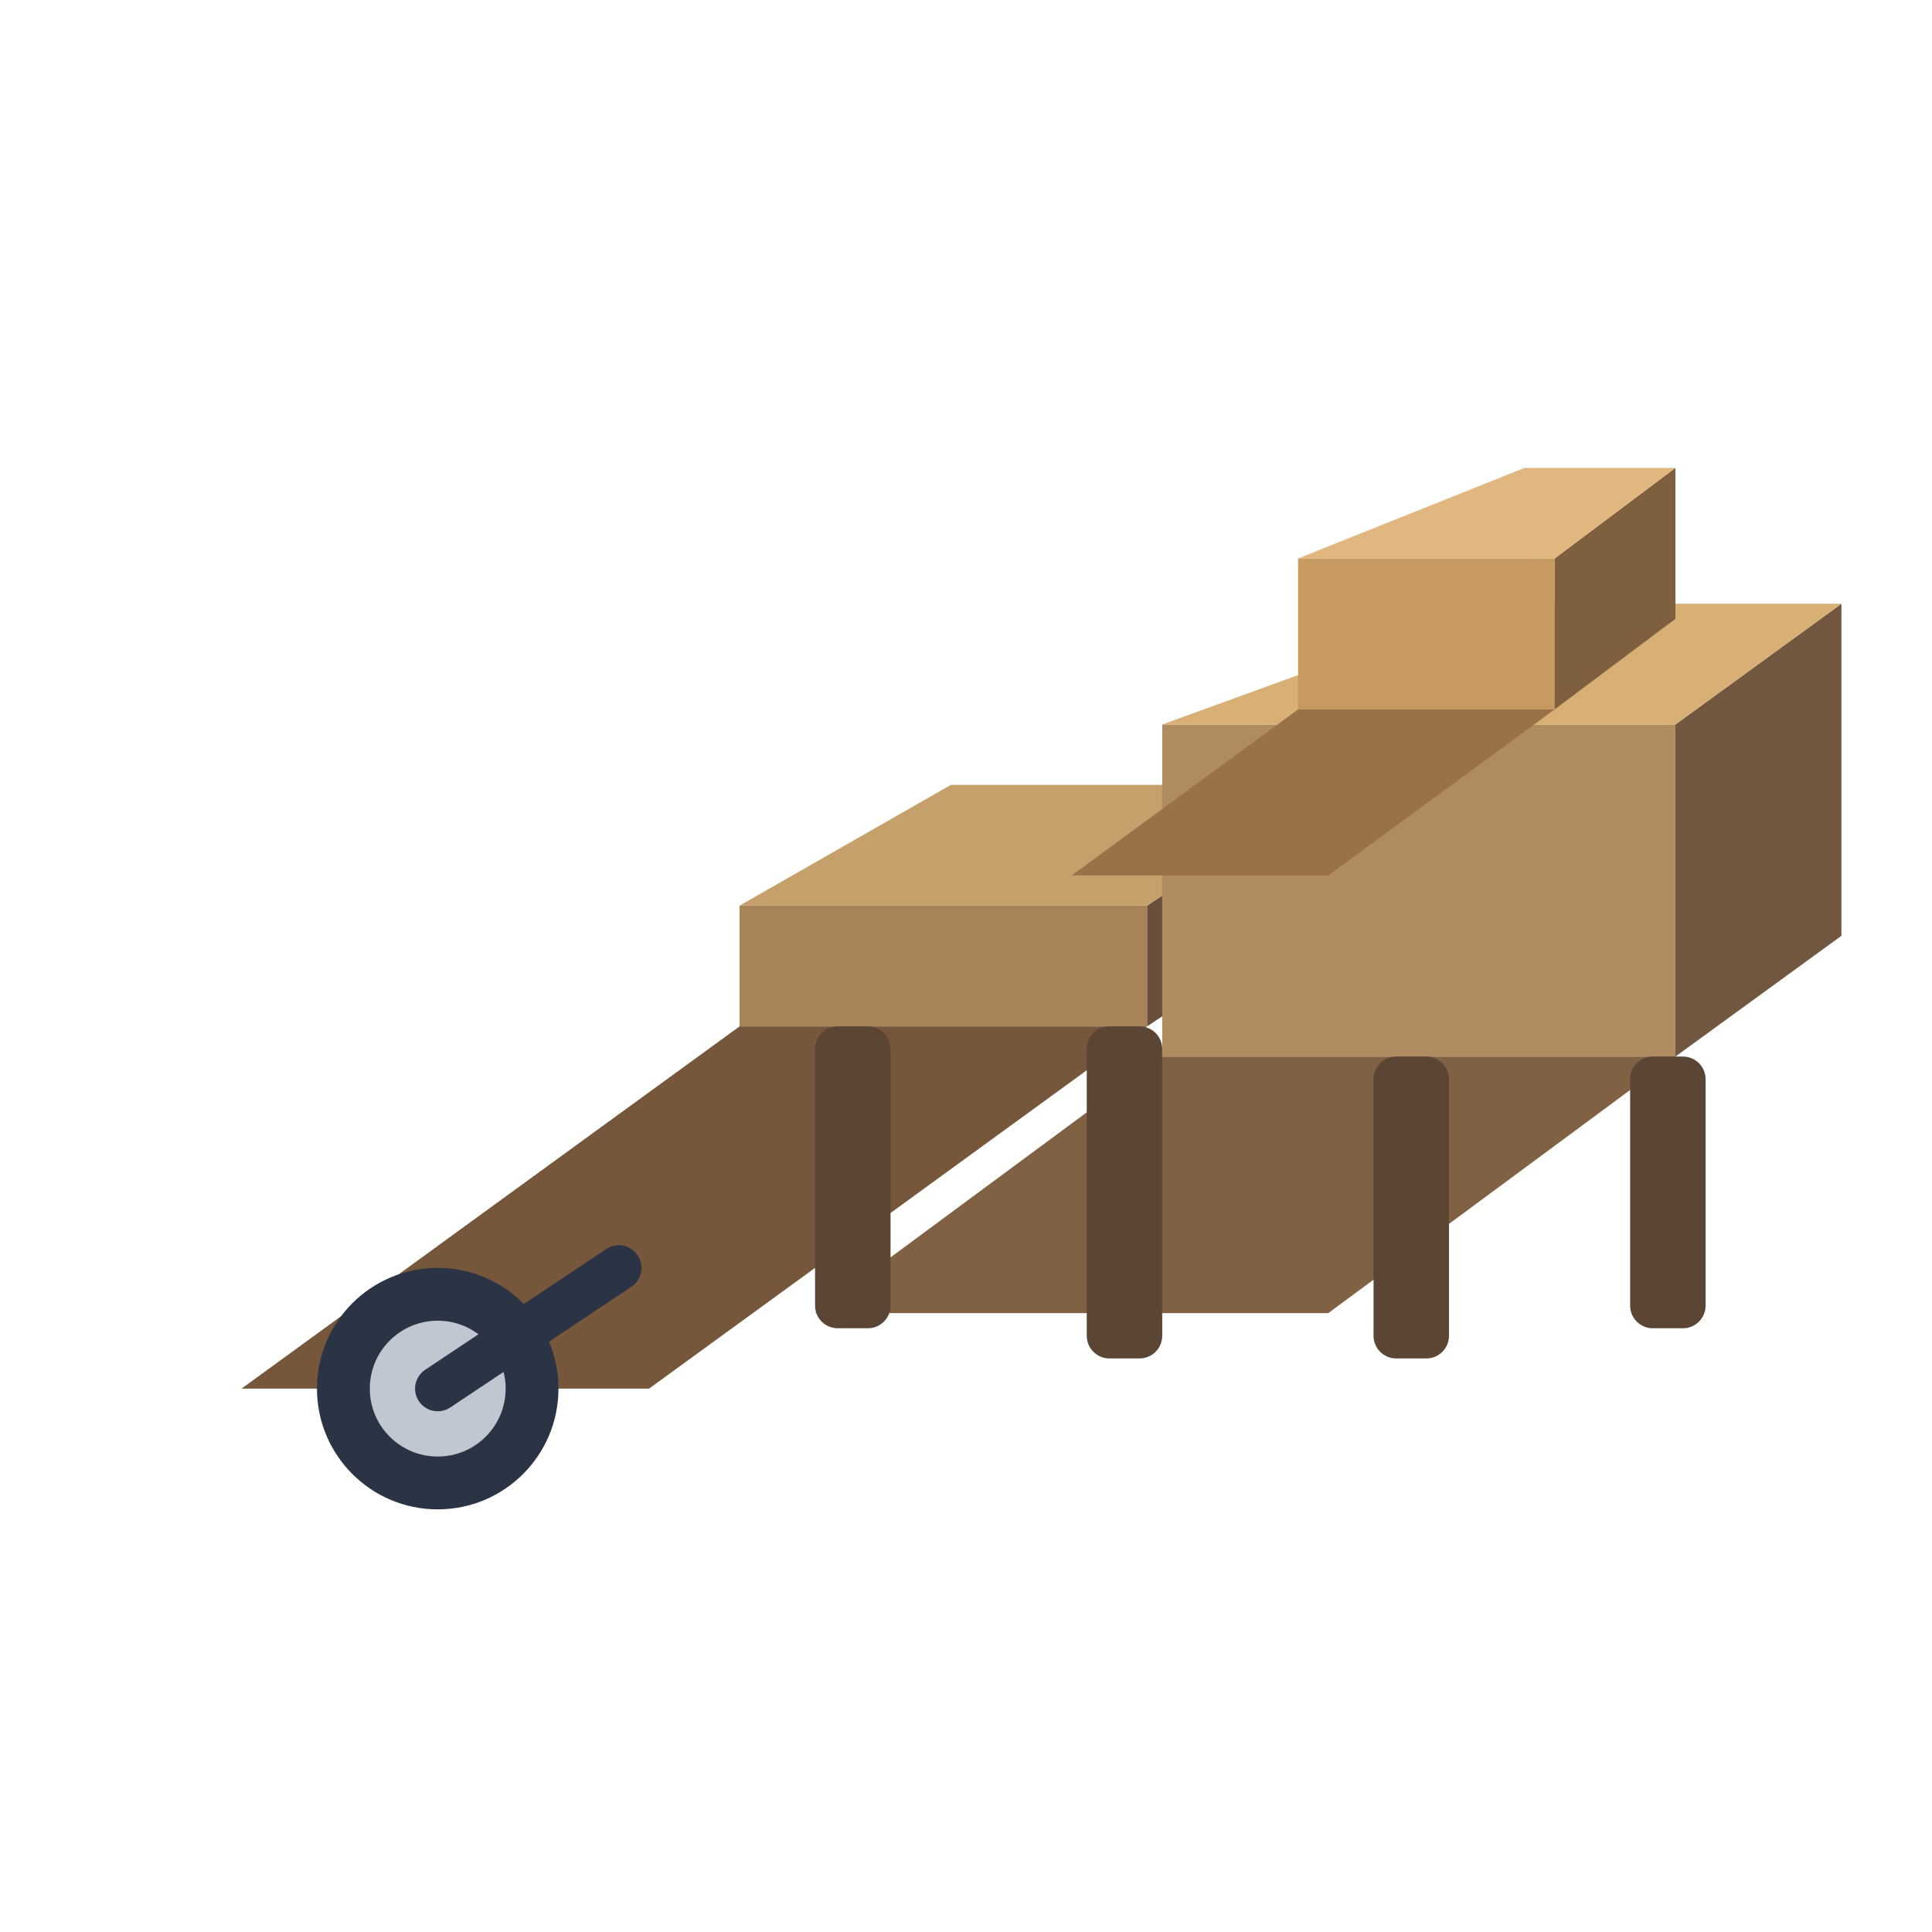
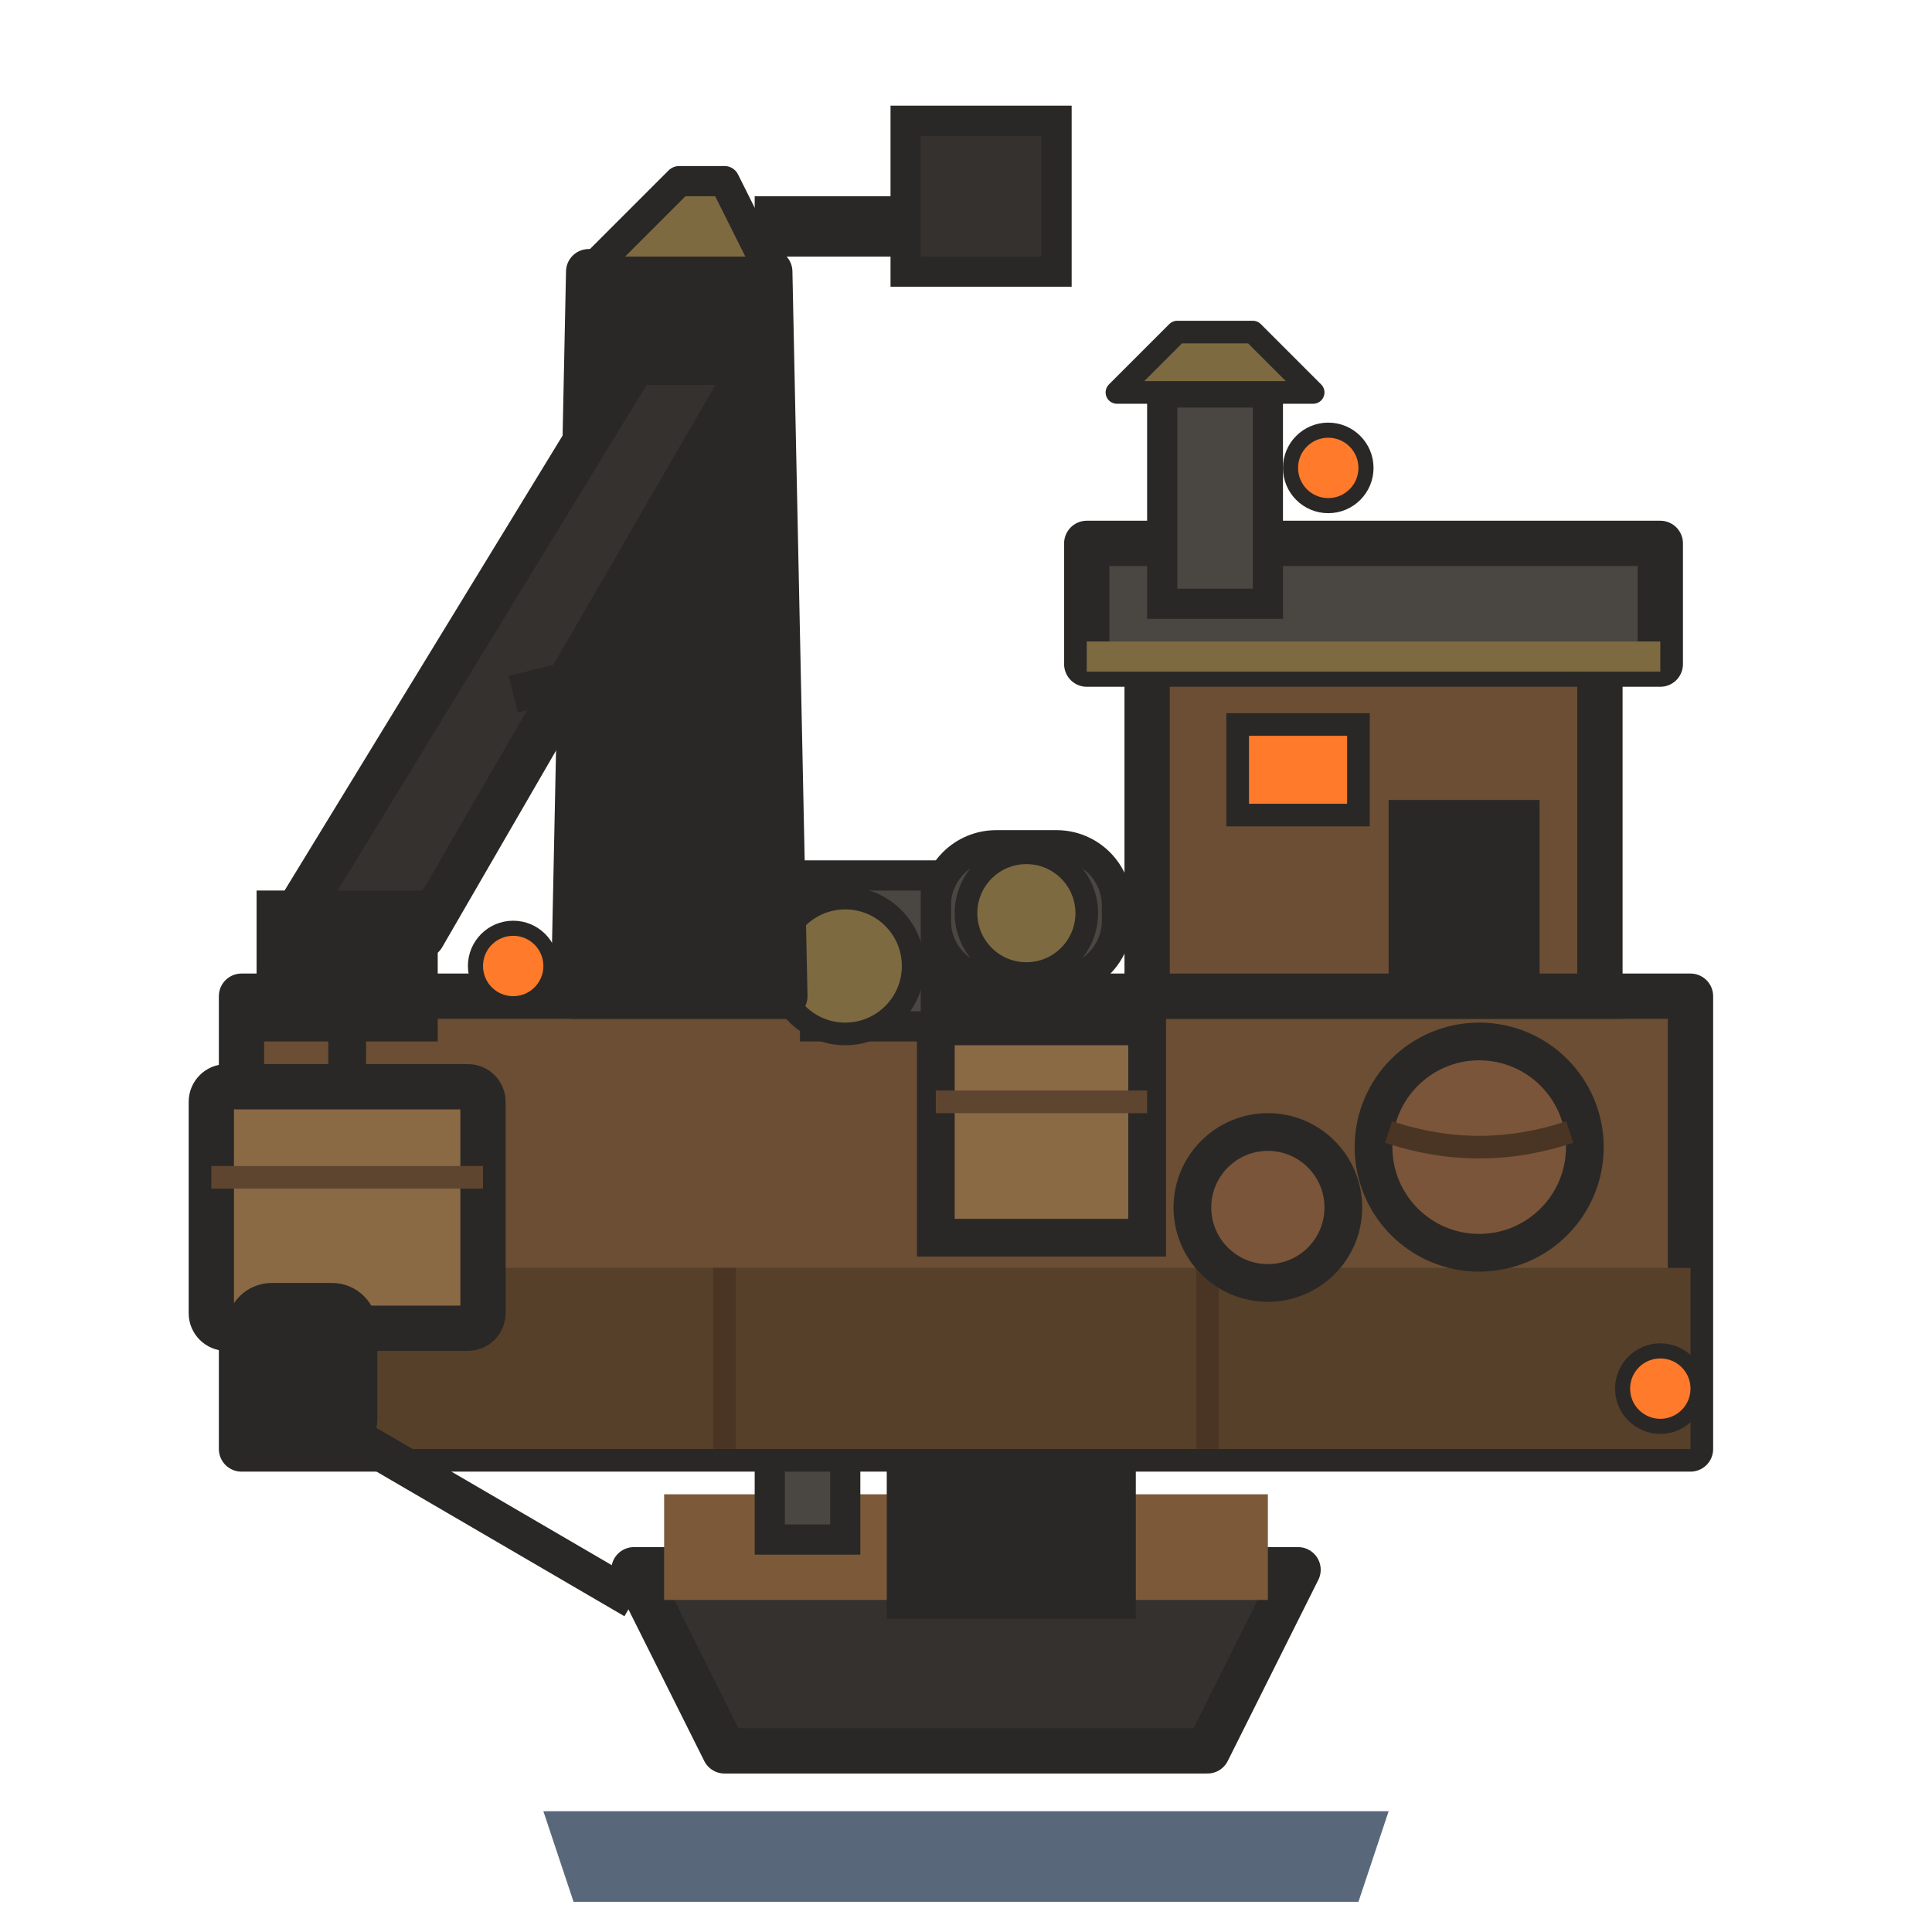
<svg xmlns="http://www.w3.org/2000/svg" width="128" height="128" viewBox="0 0 128 128" fill="none">
-   <path d="M16 92L49 68L76 68L43 92H16Z" fill="#76573B" />
-   <path d="M49 68L49 60L76 60L76 68H49Z" fill="#A88357" />
-   <path d="M76 68L88 60L88 52L76 60V68Z" fill="#68503A" />
-   <path d="M49 60L63 52L88 52L76 60H49Z" fill="#C6A06B" />
-   <path d="M54 87L77 70L111 70L88 87H54Z" fill="#806144" />
-   <path d="M77 70L77 48L111 48L111 70H77Z" fill="#B18B60" />
-   <path d="M111 70L122 62L122 40L111 48V70Z" fill="#71573F" />
-   <path d="M77 48L99 40L122 40L111 48H77Z" fill="#D8B076" />
-   <rect x="54" y="68" width="5" height="20" rx="1.5" fill="#5B4635" />
-   <rect x="72" y="68" width="5" height="22" rx="1.5" fill="#5B4635" />
-   <rect x="91" y="70" width="5" height="20" rx="1.5" fill="#5B4635" />
-   <rect x="108" y="70" width="5" height="18" rx="1.5" fill="#5B4635" />
-   <path d="M71 58L86 47L103 47L88 58H71Z" fill="#99724A" />
-   <path d="M86 47L86 37L103 37L103 47H86Z" fill="#C79A62" />
-   <path d="M103 47L111 41L111 31L103 37V47Z" fill="#7E603F" />
-   <path d="M86 37L101 31L111 31L103 37H86Z" fill="#E0B77E" />
-   <circle cx="29" cy="92" r="8" fill="#2A3445" />
-   <circle cx="29" cy="92" r="4.5" fill="#BFC7D0" />
-   <path d="M29 92L41 84" stroke="#2A3445" stroke-width="3" stroke-linecap="round" />
+   <g transform="translate(128 0) scale(-1 1)">
+     <path d="M36 120L92 120L90 126L38 126Z" fill="#58677A" />
+     <path d="M42 104L86 104L80 116L48 116Z" fill="#34312E" stroke="#2A2826" stroke-width="3" stroke-linejoin="round" />
+     <rect x="44" y="99" width="40" height="7" fill="#7C5A39" />
+     <rect x="54" y="91" width="14" height="15" fill="#2A2826" stroke="#2A2826" stroke-width="2.5" />
+     <rect x="72" y="87" width="5" height="15" fill="#4A4642" stroke="#2A2826" stroke-width="2" />
+     <path d="M16 66L112 66L112 96L16 96Z" fill="#6B4E33" stroke="#2A2826" stroke-width="3" stroke-linejoin="round" />
+     <path d="M16 84L112 84L112 96L16 96Z" fill="#57402A" />
+     <path d="M48 84L48 96M80 84L80 96" stroke="#4A3524" stroke-width="1.5" />
+     <rect x="22" y="42" width="30" height="24" fill="#6B4E33" stroke="#2A2826" stroke-width="3" />
+     <rect x="26" y="53" width="10" height="13" fill="#2A2826" />
+     <rect x="38" y="48" width="8" height="6" fill="#FF7A2A" stroke="#2A2826" stroke-width="1.5" />
+     <path d="M18 36L56 36L56 44L18 44Z" fill="#4A4642" stroke="#2A2826" stroke-width="3" stroke-linejoin="round" />
+     <path d="M18 43.5L56 43.5" stroke="#7D6A41" stroke-width="2" />
+     <rect x="44" y="26" width="7" height="14" fill="#4A4642" stroke="#2A2826" stroke-width="2" />
+     <path d="M41 26L54 26L50 22L45 22Z" fill="#7D6A41" stroke="#2A2826" stroke-width="1.5" stroke-linejoin="round" />
+     <circle cx="30" cy="76" r="7" fill="#7A553A" stroke="#2A2826" stroke-width="2.5" />
+     <path d="M24 75Q30 77 36 75" stroke="#4A3524" stroke-width="1.5" fill="none" />
+     <circle cx="44" cy="80" r="5" fill="#7A553A" stroke="#2A2826" stroke-width="2.5" />
+     <rect x="52" y="68" width="14" height="14" fill="#8A6A45" stroke="#2A2826" stroke-width="2.5" />
+     <path d="M52 73L66 73" stroke="#5E4530" stroke-width="1.5" />
+     <rect x="54" y="56" width="12" height="9" rx="4" fill="#4A4642" stroke="#2A2826" stroke-width="2" />
+     <circle cx="60" cy="60.5" r="4" fill="#7D6A41" stroke="#2A2826" stroke-width="1.5" />
+     <rect x="66" y="58" width="8" height="10" fill="#4A4642" stroke="#2A2826" stroke-width="2" />
+     <circle cx="72" cy="64" r="4.5" fill="#7D6A41" stroke="#2A2826" stroke-width="1.5" />
+     <path d="M76 66L90 66L89 18L77 18Z" fill="#2A2826" stroke="#2A2826" stroke-width="3" stroke-linejoin="round" />
+     <path d="M77 18L89 18L83 12L80 12Z" fill="#7D6A41" stroke="#2A2826" stroke-width="2" stroke-linejoin="round" />
+     <rect x="66" y="13" width="12" height="4" fill="#2A2826" />
+     <rect x="58" y="8" width="10" height="10" fill="#34312E" stroke="#2A2826" stroke-width="2" />
+     <path d="M78 24L86 24L108 60L100 62Z" fill="#34312E" stroke="#2A2826" stroke-width="3" stroke-linejoin="round" />
+     <path d="M78 42L94 46" stroke="#2A2826" stroke-width="2.5" />
+     <rect x="100" y="60" width="10" height="8" fill="#2A2826" stroke="#2A2826" stroke-width="2" />
+     <path d="M105 68L105 72" stroke="#2A2826" stroke-width="2.5" />
+     <rect x="96" y="72" width="18" height="16" fill="#8A6A45" stroke="#2A2826" stroke-width="3" rx="1" />
+     <path d="M96 78L114 78" stroke="#5E4530" stroke-width="1.5" />
+     <rect x="104" y="86" width="8" height="10" rx="2" fill="#2A2826" stroke="#2A2826" stroke-width="2" />
+     <path d="M110 92L86 106" stroke="#2A2826" stroke-width="2.5" />
+     <circle cx="40" cy="31" r="2.5" fill="#FF7A2A" stroke="#2A2826" stroke-width="1" />
+     <circle cx="18" cy="92" r="2.5" fill="#FF7A2A" stroke="#2A2826" stroke-width="1" />
+     <circle cx="94" cy="64" r="2.5" fill="#FF7A2A" stroke="#2A2826" stroke-width="1" />
+   </g>
</svg>
